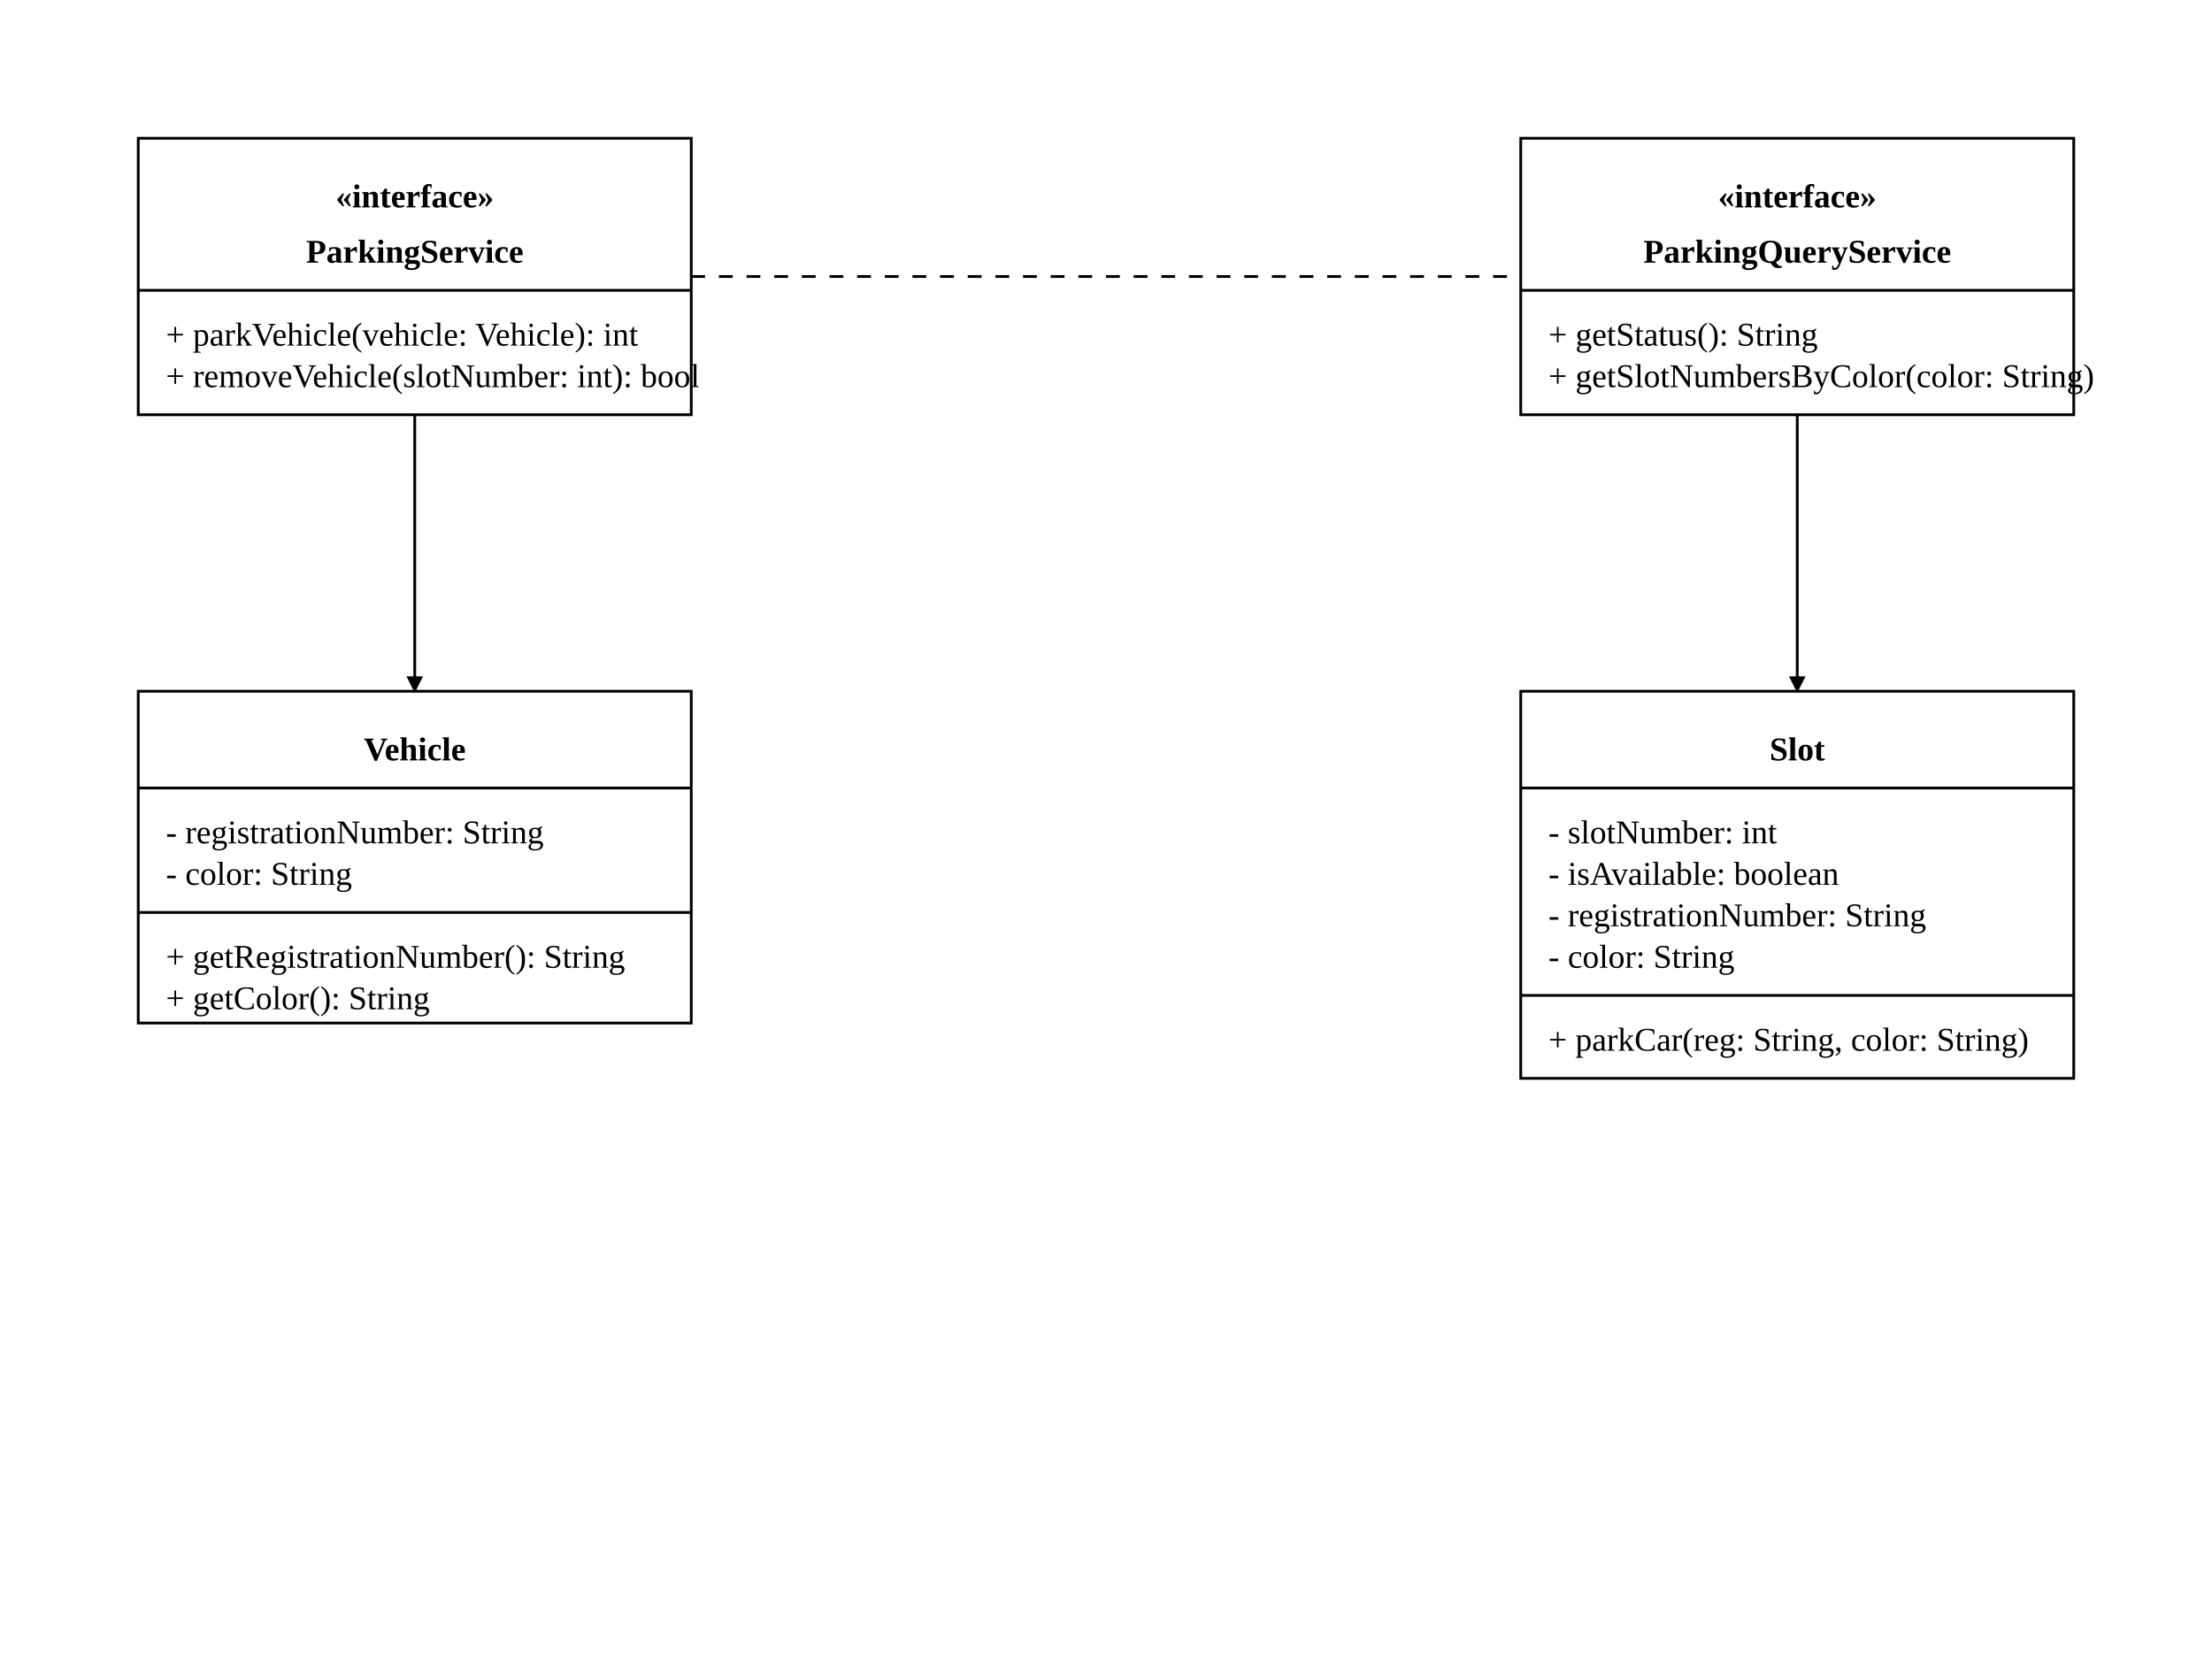
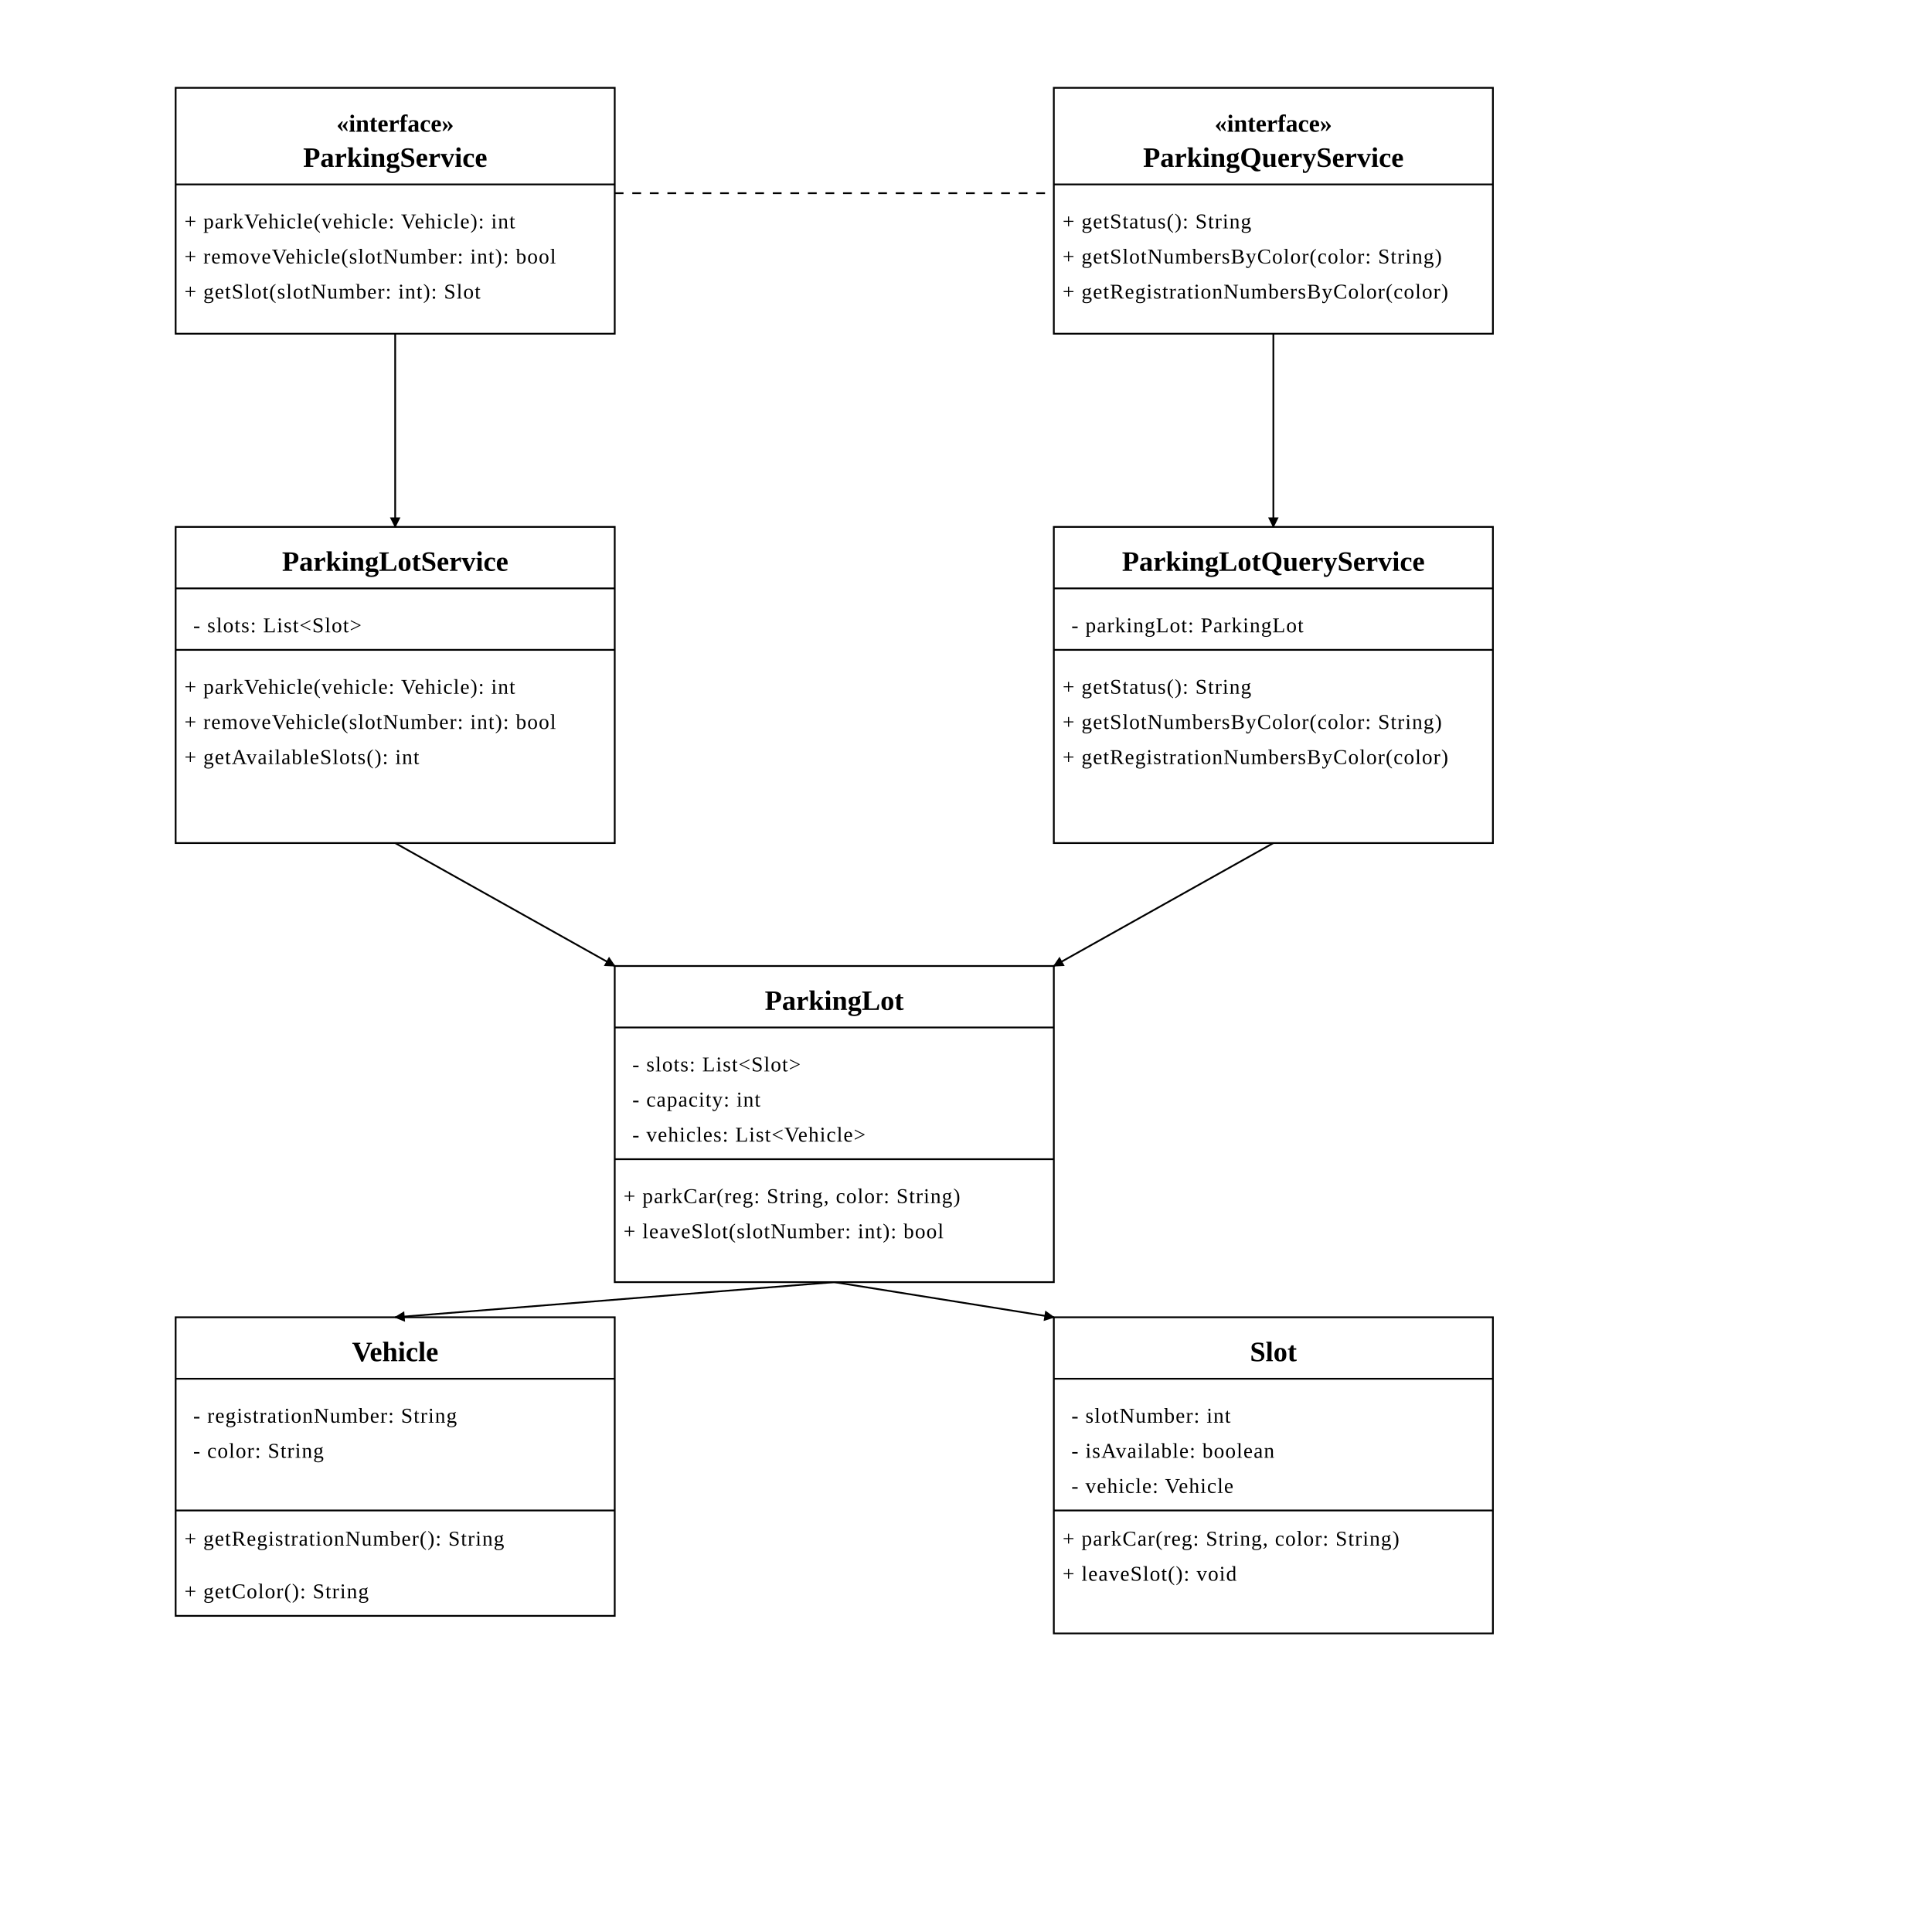
- <svg xmlns="http://www.w3.org/2000/svg" width="800" height="600">
-   <g transform="translate(50,50)">
-     <rect x="0" y="0" width="200" height="100" fill="none" stroke="black" />
-     <text x="100" y="25" text-anchor="middle" font-weight="bold">«interface»</text>
-     <text x="100" y="45" text-anchor="middle" font-weight="bold">ParkingService</text>
-     <line x1="0" y1="55" x2="200" y2="55" stroke="black" />
-     <text x="10" y="75">+ parkVehicle(vehicle: Vehicle): int</text>
-     <text x="10" y="90">+ removeVehicle(slotNumber: int): bool</text>
+ <svg xmlns="http://www.w3.org/2000/svg" width="1100" height="1100" style="background-color: white;">
+   <g transform="translate(100,50)">
+     <rect x="0" y="0" width="250" height="140" fill="none" stroke="black" />
+     <text x="125" y="25" text-anchor="middle" font-weight="bold" font-size="14">«interface»</text>
+     <text x="125" y="45" text-anchor="middle" font-weight="bold" font-size="16">ParkingService</text>
+     <line x1="0" y1="55" x2="250" y2="55" stroke="black" />
+     <text x="5" y="80" style="letter-spacing: 0.5px" textLength="240">+ parkVehicle(vehicle: Vehicle): int</text>
+     <text x="5" y="100" style="letter-spacing: 0.5px" textLength="240">+ removeVehicle(slotNumber: int): bool</text>
+     <text x="5" y="120" style="letter-spacing: 0.5px" textLength="240">+ getSlot(slotNumber: int): Slot</text>
  </g>
-   <g transform="translate(550,50)">
-     <rect x="0" y="0" width="200" height="100" fill="none" stroke="black" />
-     <text x="100" y="25" text-anchor="middle" font-weight="bold">«interface»</text>
-     <text x="100" y="45" text-anchor="middle" font-weight="bold">ParkingQueryService</text>
-     <line x1="0" y1="55" x2="200" y2="55" stroke="black" />
-     <text x="10" y="75">+ getStatus(): String</text>
-     <text x="10" y="90">+ getSlotNumbersByColor(color: String)</text>
+   <g transform="translate(600,50)">
+     <rect x="0" y="0" width="250" height="140" fill="none" stroke="black" />
+     <text x="125" y="25" text-anchor="middle" font-weight="bold" font-size="14">«interface»</text>
+     <text x="125" y="45" text-anchor="middle" font-weight="bold" font-size="16">ParkingQueryService</text>
+     <line x1="0" y1="55" x2="250" y2="55" stroke="black" />
+     <text x="5" y="80" style="letter-spacing: 0.5px" textLength="240">+ getStatus(): String</text>
+     <text x="5" y="100" style="letter-spacing: 0.5px" textLength="240">+ getSlotNumbersByColor(color: String)</text>
+     <text x="5" y="120" style="letter-spacing: 0.5px" textLength="240">+ getRegistrationNumbersByColor(color)</text>
  </g>
-   <g transform="translate(50,250)">
-     <rect x="0" y="0" width="200" height="120" fill="none" stroke="black" />
-     <text x="100" y="25" text-anchor="middle" font-weight="bold">Vehicle</text>
-     <line x1="0" y1="35" x2="200" y2="35" stroke="black" />
-     <text x="10" y="55">- registrationNumber: String</text>
-     <text x="10" y="70">- color: String</text>
-     <line x1="0" y1="80" x2="200" y2="80" stroke="black" />
-     <text x="10" y="100">+ getRegistrationNumber(): String</text>
-     <text x="10" y="115">+ getColor(): String</text>
+   <g transform="translate(100,300)">
+     <rect x="0" y="0" width="250" height="180" fill="none" stroke="black" />
+     <text x="125" y="25" text-anchor="middle" font-weight="bold" font-size="16">ParkingLotService</text>
+     <line x1="0" y1="35" x2="250" y2="35" stroke="black" />
+     <text x="10" y="60" style="letter-spacing: 0.5px">- slots: List&lt;Slot&gt;</text>
+     <line x1="0" y1="70" x2="250" y2="70" stroke="black" />
+     <text x="5" y="95" style="letter-spacing: 0.5px" textLength="240">+ parkVehicle(vehicle: Vehicle): int</text>
+     <text x="5" y="115" style="letter-spacing: 0.5px" textLength="240">+ removeVehicle(slotNumber: int): bool</text>
+     <text x="5" y="135" style="letter-spacing: 0.5px" textLength="240">+ getAvailableSlots(): int</text>
  </g>
-   <g transform="translate(550,250)">
-     <rect x="0" y="0" width="200" height="140" fill="none" stroke="black" />
-     <text x="100" y="25" text-anchor="middle" font-weight="bold">Slot</text>
-     <line x1="0" y1="35" x2="200" y2="35" stroke="black" />
-     <text x="10" y="55">- slotNumber: int</text>
-     <text x="10" y="70">- isAvailable: boolean</text>
-     <text x="10" y="85">- registrationNumber: String</text>
-     <text x="10" y="100">- color: String</text>
-     <line x1="0" y1="110" x2="200" y2="110" stroke="black" />
-     <text x="10" y="130">+ parkCar(reg: String, color: String)</text>
+   <g transform="translate(600,300)">
+     <rect x="0" y="0" width="250" height="180" fill="none" stroke="black" />
+     <text x="125" y="25" text-anchor="middle" font-weight="bold" font-size="16">ParkingLotQueryService</text>
+     <line x1="0" y1="35" x2="250" y2="35" stroke="black" />
+     <text x="10" y="60" style="letter-spacing: 0.5px">- parkingLot: ParkingLot</text>
+     <line x1="0" y1="70" x2="250" y2="70" stroke="black" />
+     <text x="5" y="95" style="letter-spacing: 0.5px" textLength="240">+ getStatus(): String</text>
+     <text x="5" y="115" style="letter-spacing: 0.5px" textLength="240">+ getSlotNumbersByColor(color: String)</text>
+     <text x="5" y="135" style="letter-spacing: 0.5px" textLength="240">+ getRegistrationNumbersByColor(color)</text>
  </g>
-   <line x1="150" y1="150" x2="150" y2="250" stroke="black" marker-end="url(#arrow)" />
-   <line x1="650" y1="150" x2="650" y2="250" stroke="black" marker-end="url(#arrow)" />
-   <line x1="250" y1="100" x2="550" y2="100" stroke="black" stroke-dasharray="5,5" />
+   <g transform="translate(350,550)">
+     <rect x="0" y="0" width="250" height="180" fill="none" stroke="black" />
+     <text x="125" y="25" text-anchor="middle" font-weight="bold" font-size="16">ParkingLot</text>
+     <line x1="0" y1="35" x2="250" y2="35" stroke="black" />
+     <text x="10" y="60" style="letter-spacing: 0.5px">- slots: List&lt;Slot&gt;</text>
+     <text x="10" y="80" style="letter-spacing: 0.5px">- capacity: int</text>
+     <text x="10" y="100" style="letter-spacing: 0.5px">- vehicles: List&lt;Vehicle&gt;</text>
+     <line x1="0" y1="110" x2="250" y2="110" stroke="black" />
+     <text x="5" y="135" style="letter-spacing: 0.5px" textLength="240">+ parkCar(reg: String, color: String)</text>
+     <text x="5" y="155" style="letter-spacing: 0.5px" textLength="240">+ leaveSlot(slotNumber: int): bool</text>
+   </g>
+   <g transform="translate(100,750)">
+     <rect x="0" y="0" width="250" height="170" fill="none" stroke="black" />
+     <text x="125" y="25" text-anchor="middle" font-weight="bold" font-size="16">Vehicle</text>
+     <line x1="0" y1="35" x2="250" y2="35" stroke="black" />
+     <text x="10" y="60" style="letter-spacing: 0.5px">- registrationNumber: String</text>
+     <text x="10" y="80" style="letter-spacing: 0.5px">- color: String</text>
+     <line x1="0" y1="110" x2="250" y2="110" stroke="black" />
+     <text x="5" y="130" style="letter-spacing: 0.5px" textLength="240">+ getRegistrationNumber(): String</text>
+     <text x="5" y="160" style="letter-spacing: 0.5px" textLength="240">+ getColor(): String</text>
+   </g>
+   <g transform="translate(600,750)">
+     <rect x="0" y="0" width="250" height="180" fill="none" stroke="black" />
+     <text x="125" y="25" text-anchor="middle" font-weight="bold" font-size="16">Slot</text>
+     <line x1="0" y1="35" x2="250" y2="35" stroke="black" />
+     <text x="10" y="60" style="letter-spacing: 0.5px">- slotNumber: int</text>
+     <text x="10" y="80" style="letter-spacing: 0.5px">- isAvailable: boolean</text>
+     <text x="10" y="100" style="letter-spacing: 0.5px">- vehicle: Vehicle</text>
+     <line x1="0" y1="110" x2="250" y2="110" stroke="black" />
+     <text x="5" y="130" style="letter-spacing: 0.5px" textLength="240">+ parkCar(reg: String, color: String)</text>
+     <text x="5" y="150" style="letter-spacing: 0.5px" textLength="240">+ leaveSlot(): void</text>
+   </g>
+   <line x1="225" y1="190" x2="225" y2="300" stroke="black" marker-end="url(#arrow)" />
+   <line x1="725" y1="190" x2="725" y2="300" stroke="black" marker-end="url(#arrow)" />
+   <line x1="350" y1="110" x2="600" y2="110" stroke="black" stroke-dasharray="5,5" />
+   <line x1="225" y1="480" x2="350" y2="550" stroke="black" marker-end="url(#arrow)" />
+   <line x1="725" y1="480" x2="600" y2="550" stroke="black" marker-end="url(#arrow)" />
+   <line x1="475" y1="730" x2="600" y2="750" stroke="black" marker-end="url(#arrow)" />
+   <line x1="475" y1="730" x2="225" y2="750" stroke="black" marker-end="url(#arrow)" />
  <defs>
    <marker id="arrow" viewBox="0 0 10 10" refX="9" refY="5" markerWidth="6" markerHeight="6" orient="auto">
      <path d="M 0 0 L 10 5 L 0 10 z" />
    </marker>
  </defs>
</svg>
